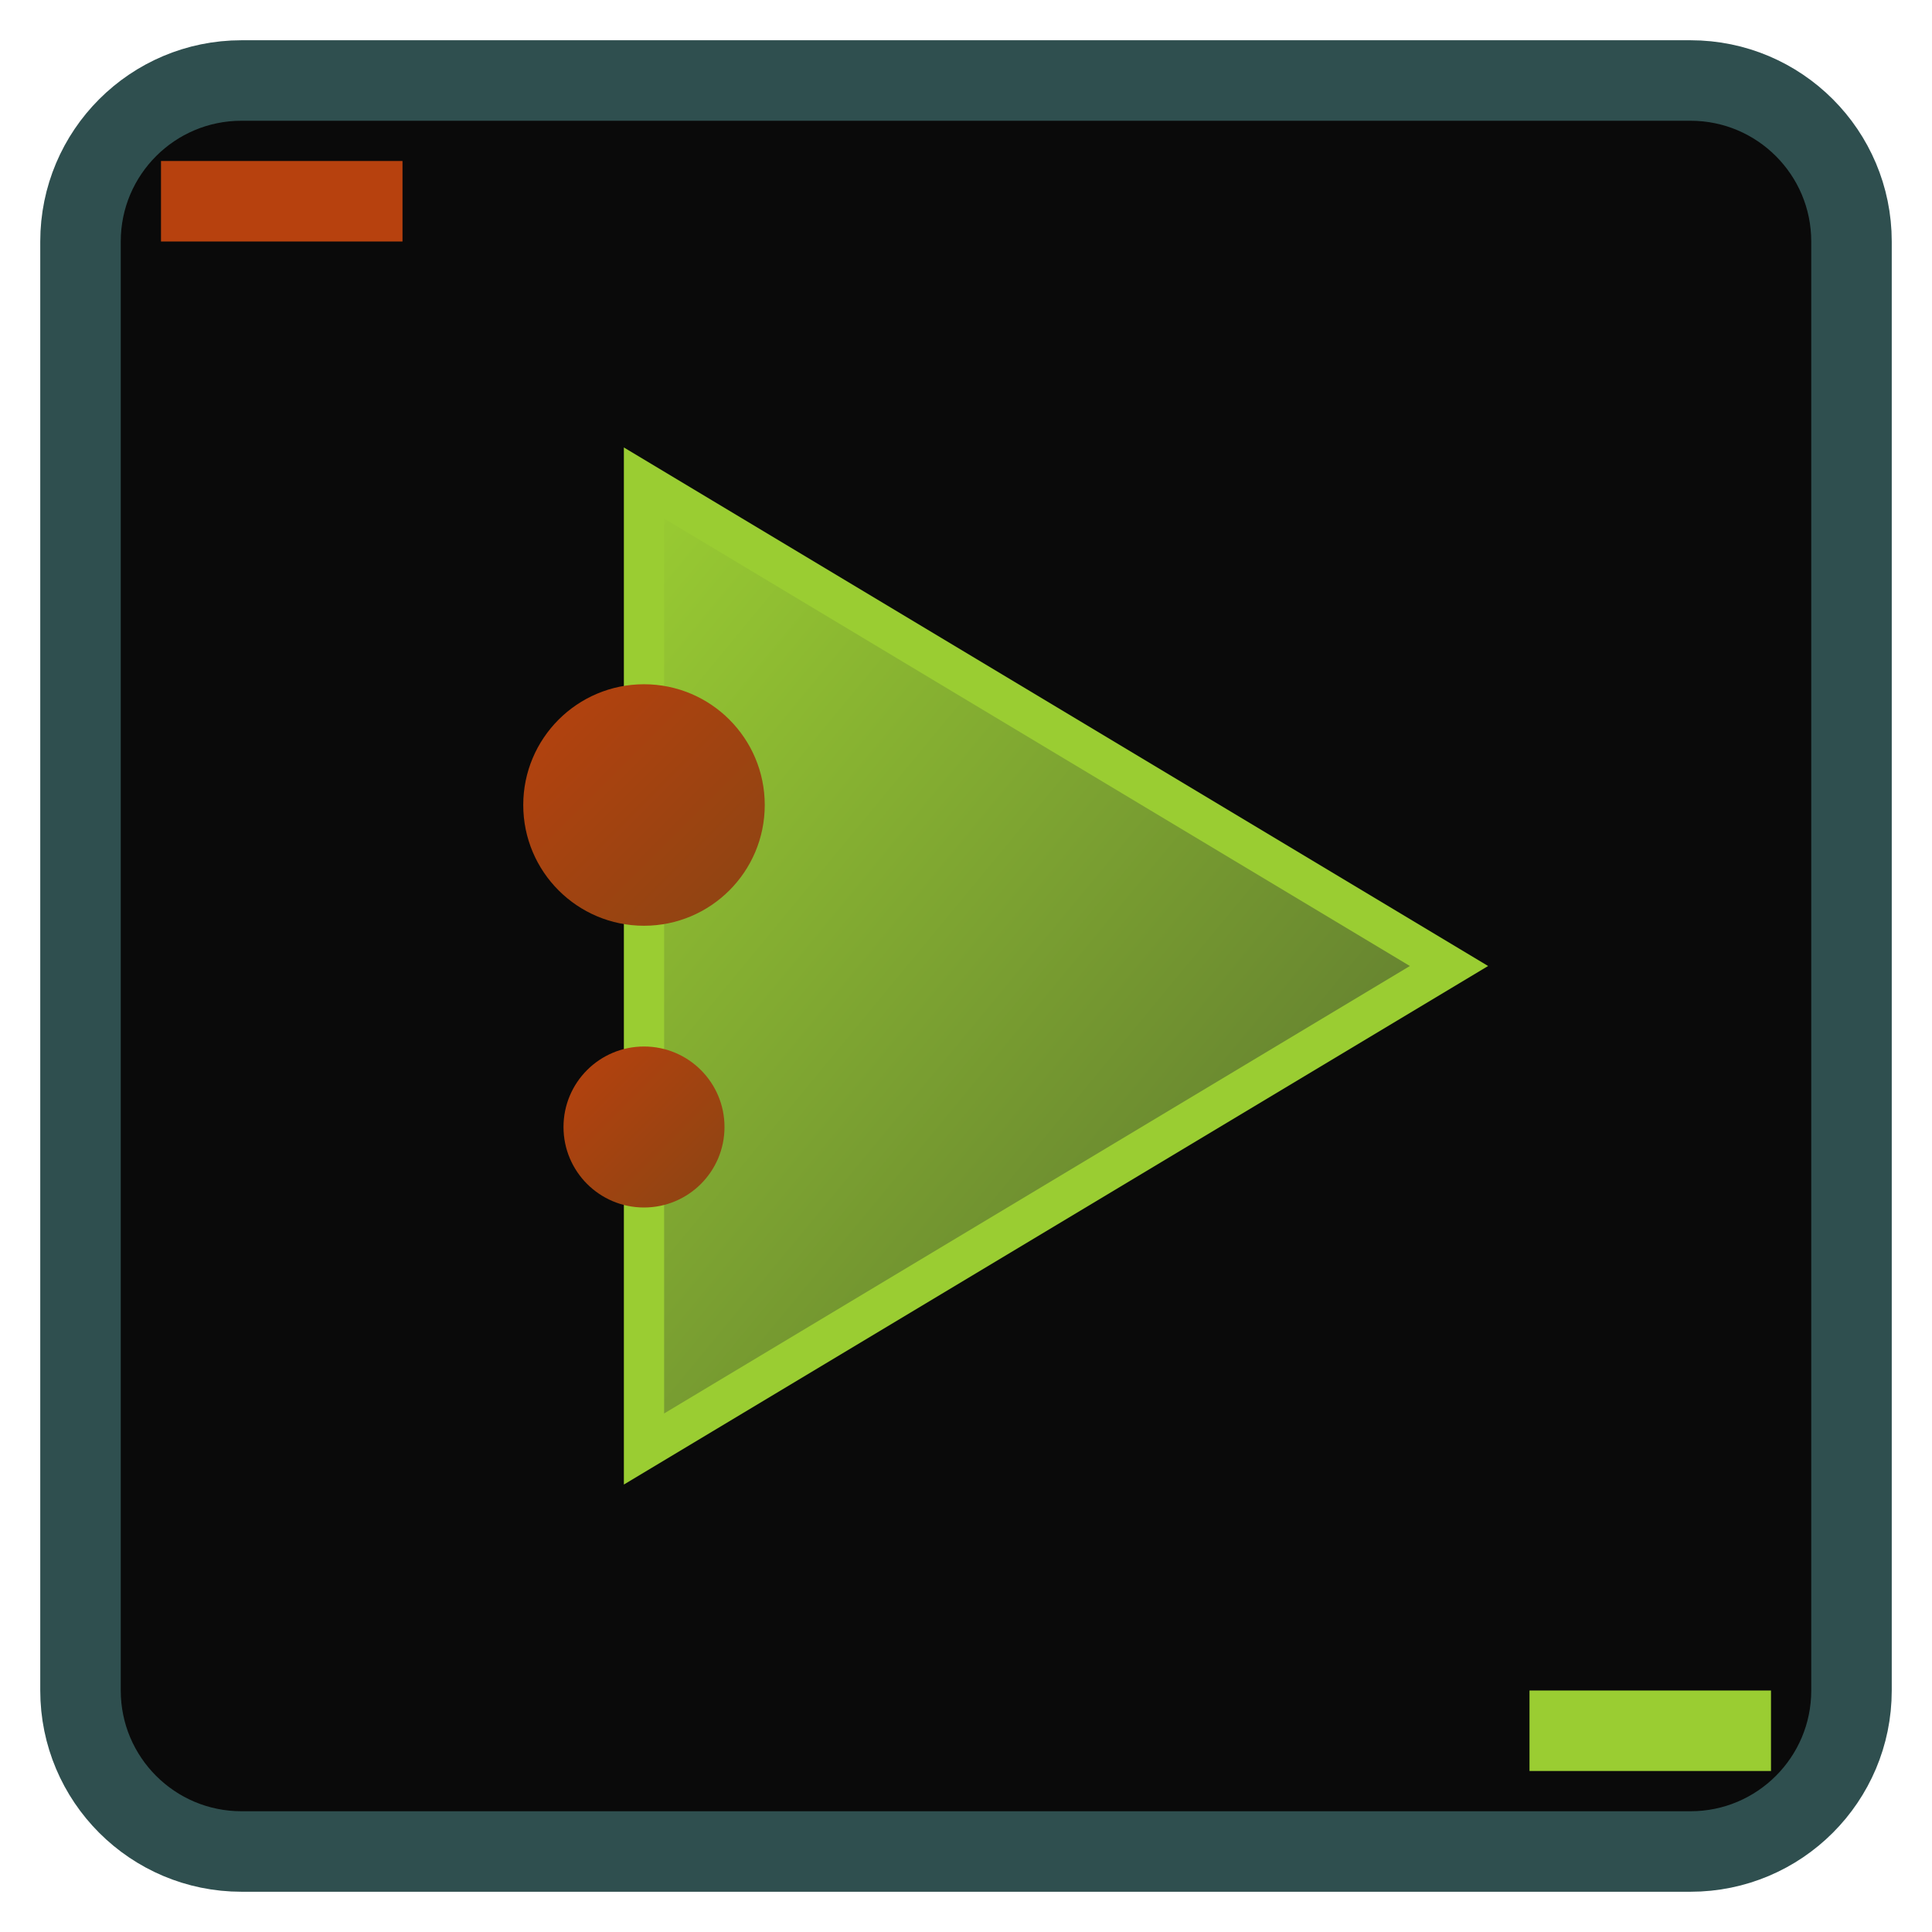
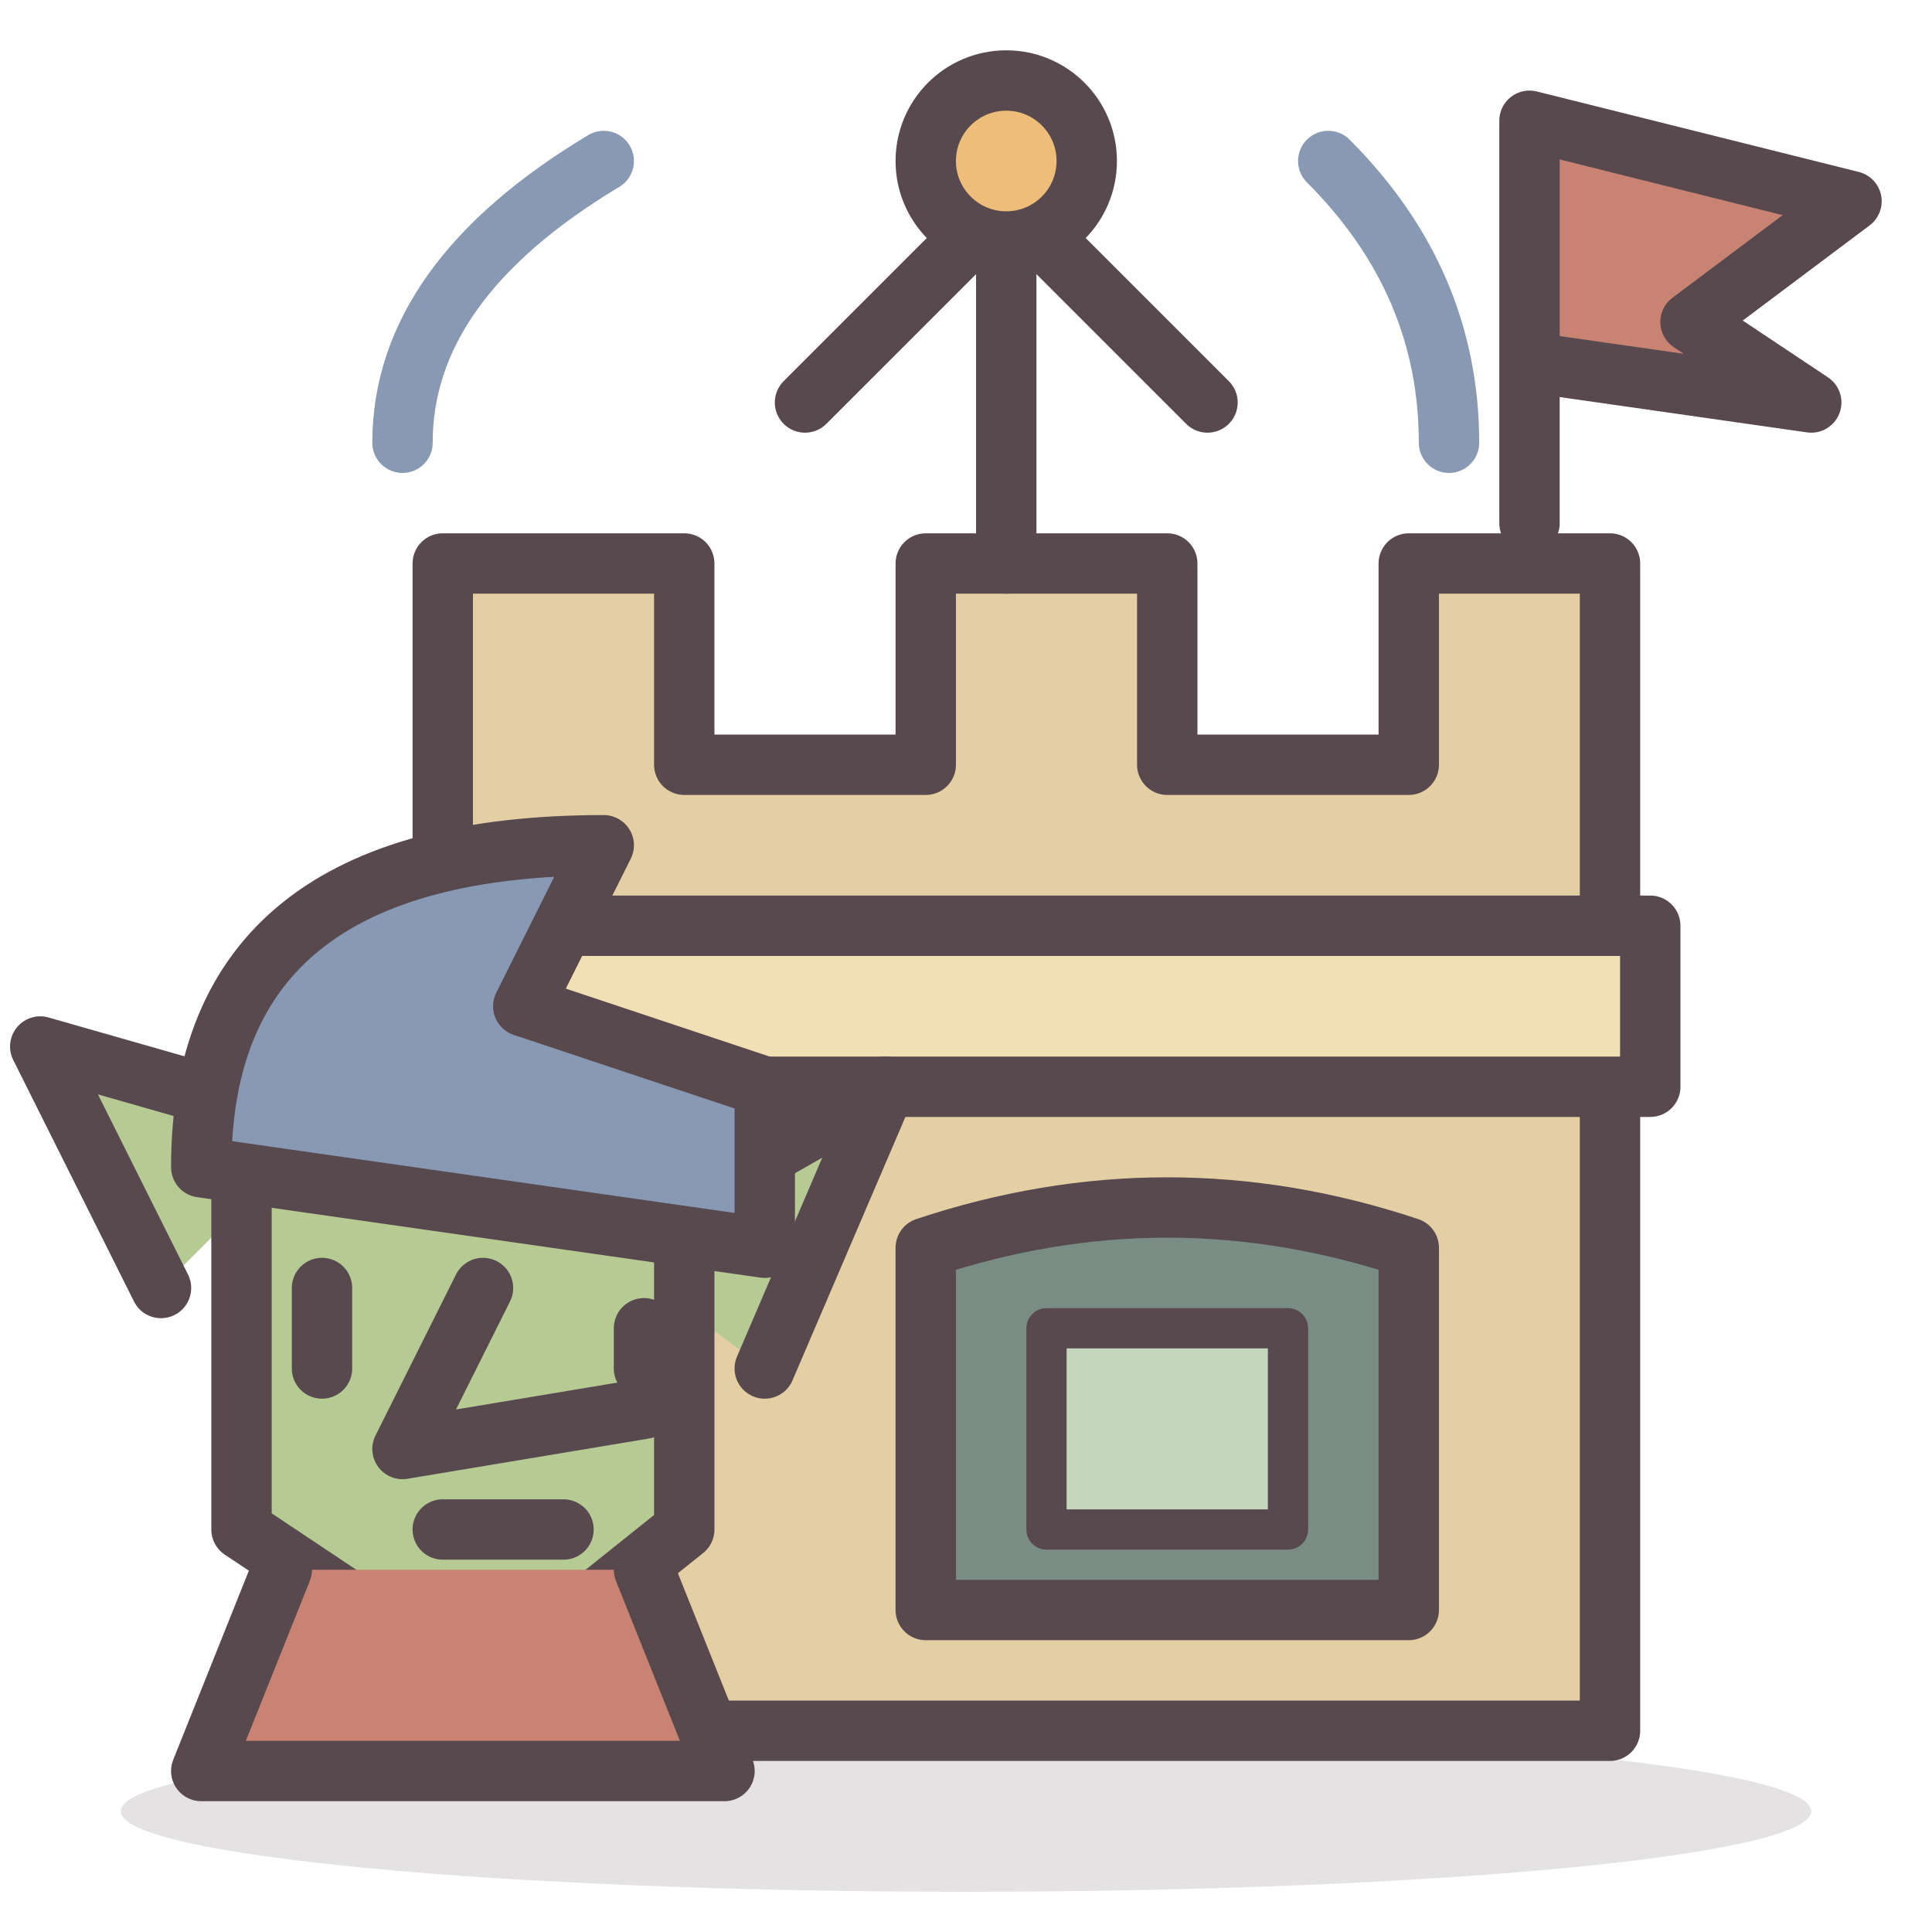
- <svg xmlns="http://www.w3.org/2000/svg" viewBox="0 0 48 48" width="48" height="48">
-   <defs>
-     <linearGradient id="rustGrad" x1="0%" y1="0%" x2="100%" y2="100%">
-       <stop offset="0%" style="stop-color:#B7410E" />
-       <stop offset="100%" style="stop-color:#8B4513" />
-     </linearGradient>
-     <linearGradient id="slimeGrad" x1="0%" y1="0%" x2="100%" y2="100%">
-       <stop offset="0%" style="stop-color:#9ACD32" />
-       <stop offset="100%" style="stop-color:#556B2F" />
-     </linearGradient>
-   </defs>
-   <rect x="2" y="2" width="44" height="44" rx="4" fill="#0a0a0a" stroke="#2F4F4F" stroke-width="2" />
-   <polygon points="16,12 16,36 36,24" fill="url(#slimeGrad)" stroke="#9ACD32" stroke-width="1" />
-   <circle cx="16" cy="20" r="3" fill="url(#rustGrad)" />
-   <circle cx="16" cy="28" r="2" fill="url(#rustGrad)" />
-   <rect x="4" y="4" width="6" height="2" fill="#B7410E" />
-   <rect x="38" y="42" width="6" height="2" fill="#9ACD32" />
+ <svg xmlns="http://www.w3.org/2000/svg" viewBox="0 0 48 48" width="48" height="48" role="img" aria-label="TinyTubes">
+   <ellipse cx="24" cy="45" rx="21" ry="2" fill="#58494e" opacity=".16" />
+   <g stroke="#58494e" stroke-width="1.5" stroke-linejoin="round" stroke-linecap="round">
+     <path d="M11 43V14h6v5h6v-5h6v5h6v-5h5v29Z" fill="#e3cfa3" />
+     <path d="M10 23h31v4H10Z" fill="#f3dfb4" />
+     <path d="M23 31q6-2 12 0v9H23Z" fill="#7a8d85" />
+     <path d="M26 33h6v5h-6Z" fill="#c4d6bc" stroke-width="1" />
+     <path d="M25 14V5m-5 5 5-5 5 5" fill="none" />
+     <circle cx="25" cy="4" r="2" fill="#edbd79" />
+     <path d="M38 13V3l8 2-4 3 3 2-7-1" fill="#c88372" />
+     <path d="M4 32l-3-6 7 2m7 3 7-4-3 7" fill="#b6ca93" />
+     <path d="M6 29q6-4 11 1v8l-5 4-6-4Z" fill="#b6ca93" />
+     <path d="M5 29q0-8 10-8l-2 4 6 2v4Z" fill="#8799b3" />
+     <path d="M12 32l-2 4 6-1" fill="#b6ca93" />
+     <path d="M7 39l-2 5h13l-2-5" fill="#c88372" />
+     <path d="M8 32v2m8-1v1" fill="none" />
+     <path d="M11 38h3" fill="none" />
+   </g>
+   <path d="M15 4q-5 3-5 7M33 4q3 3 3 7" stroke="#8799b3" stroke-width="1.5" fill="none" stroke-linecap="round" />
</svg>
